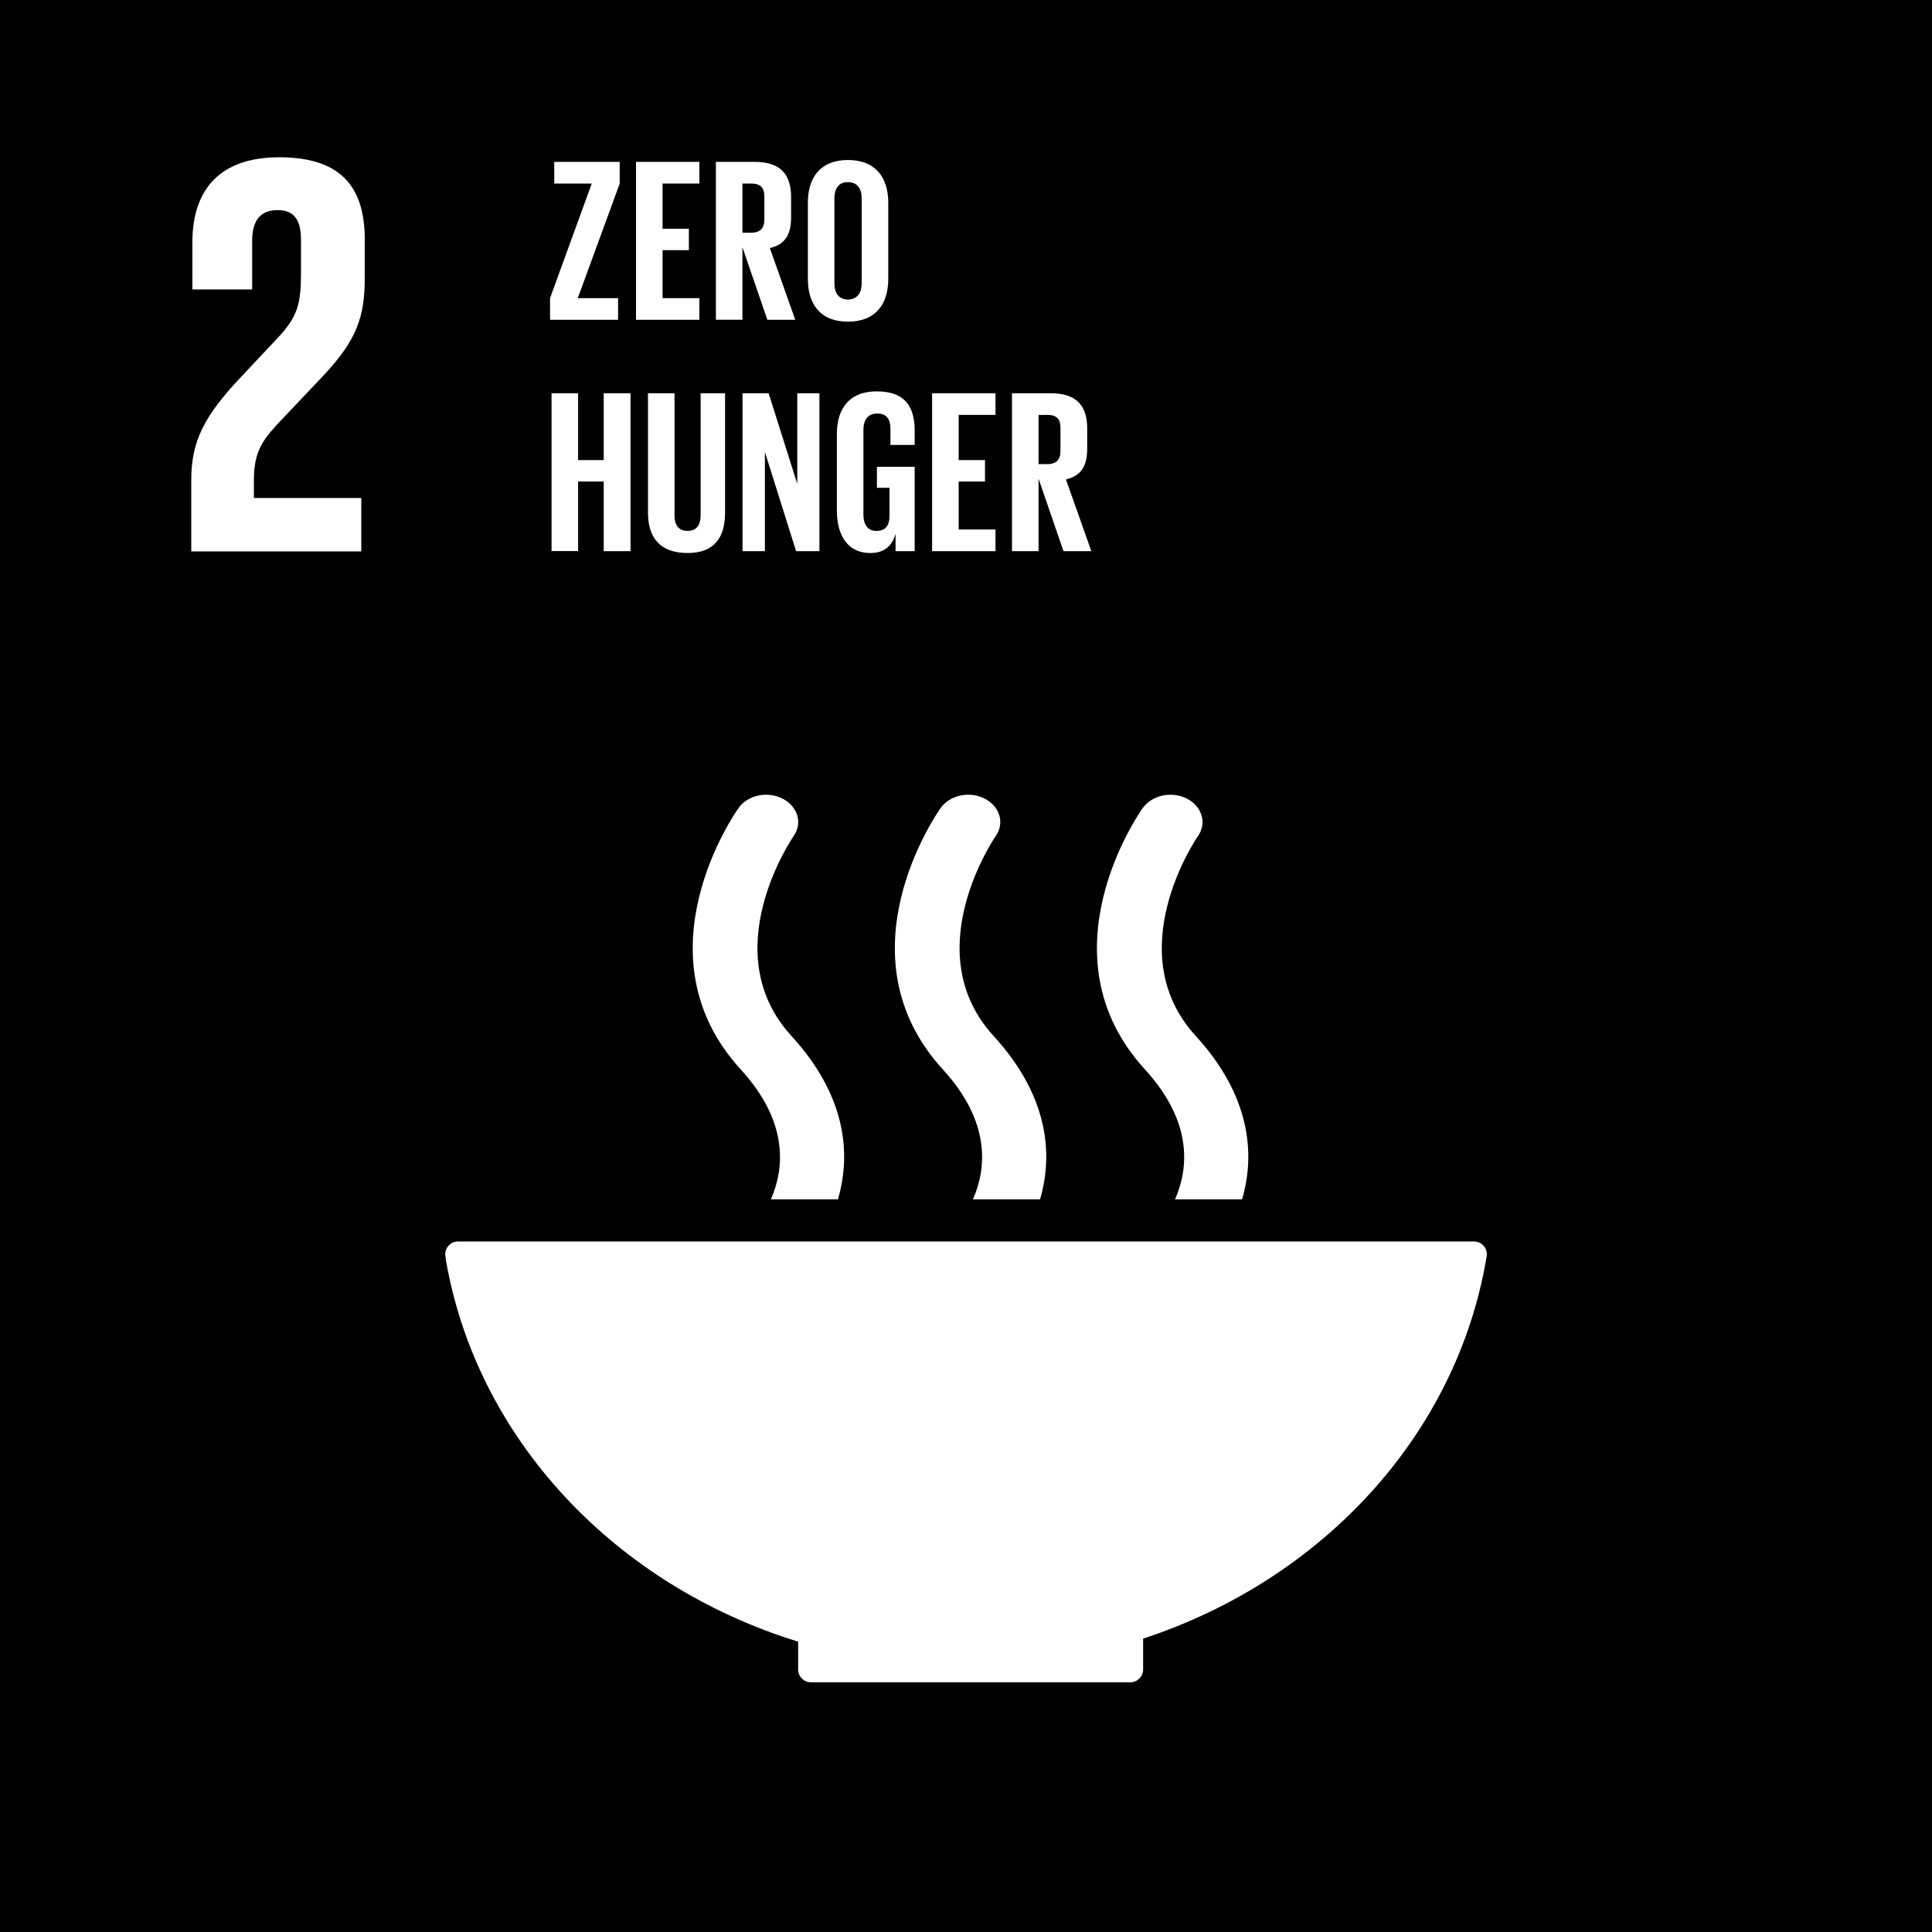
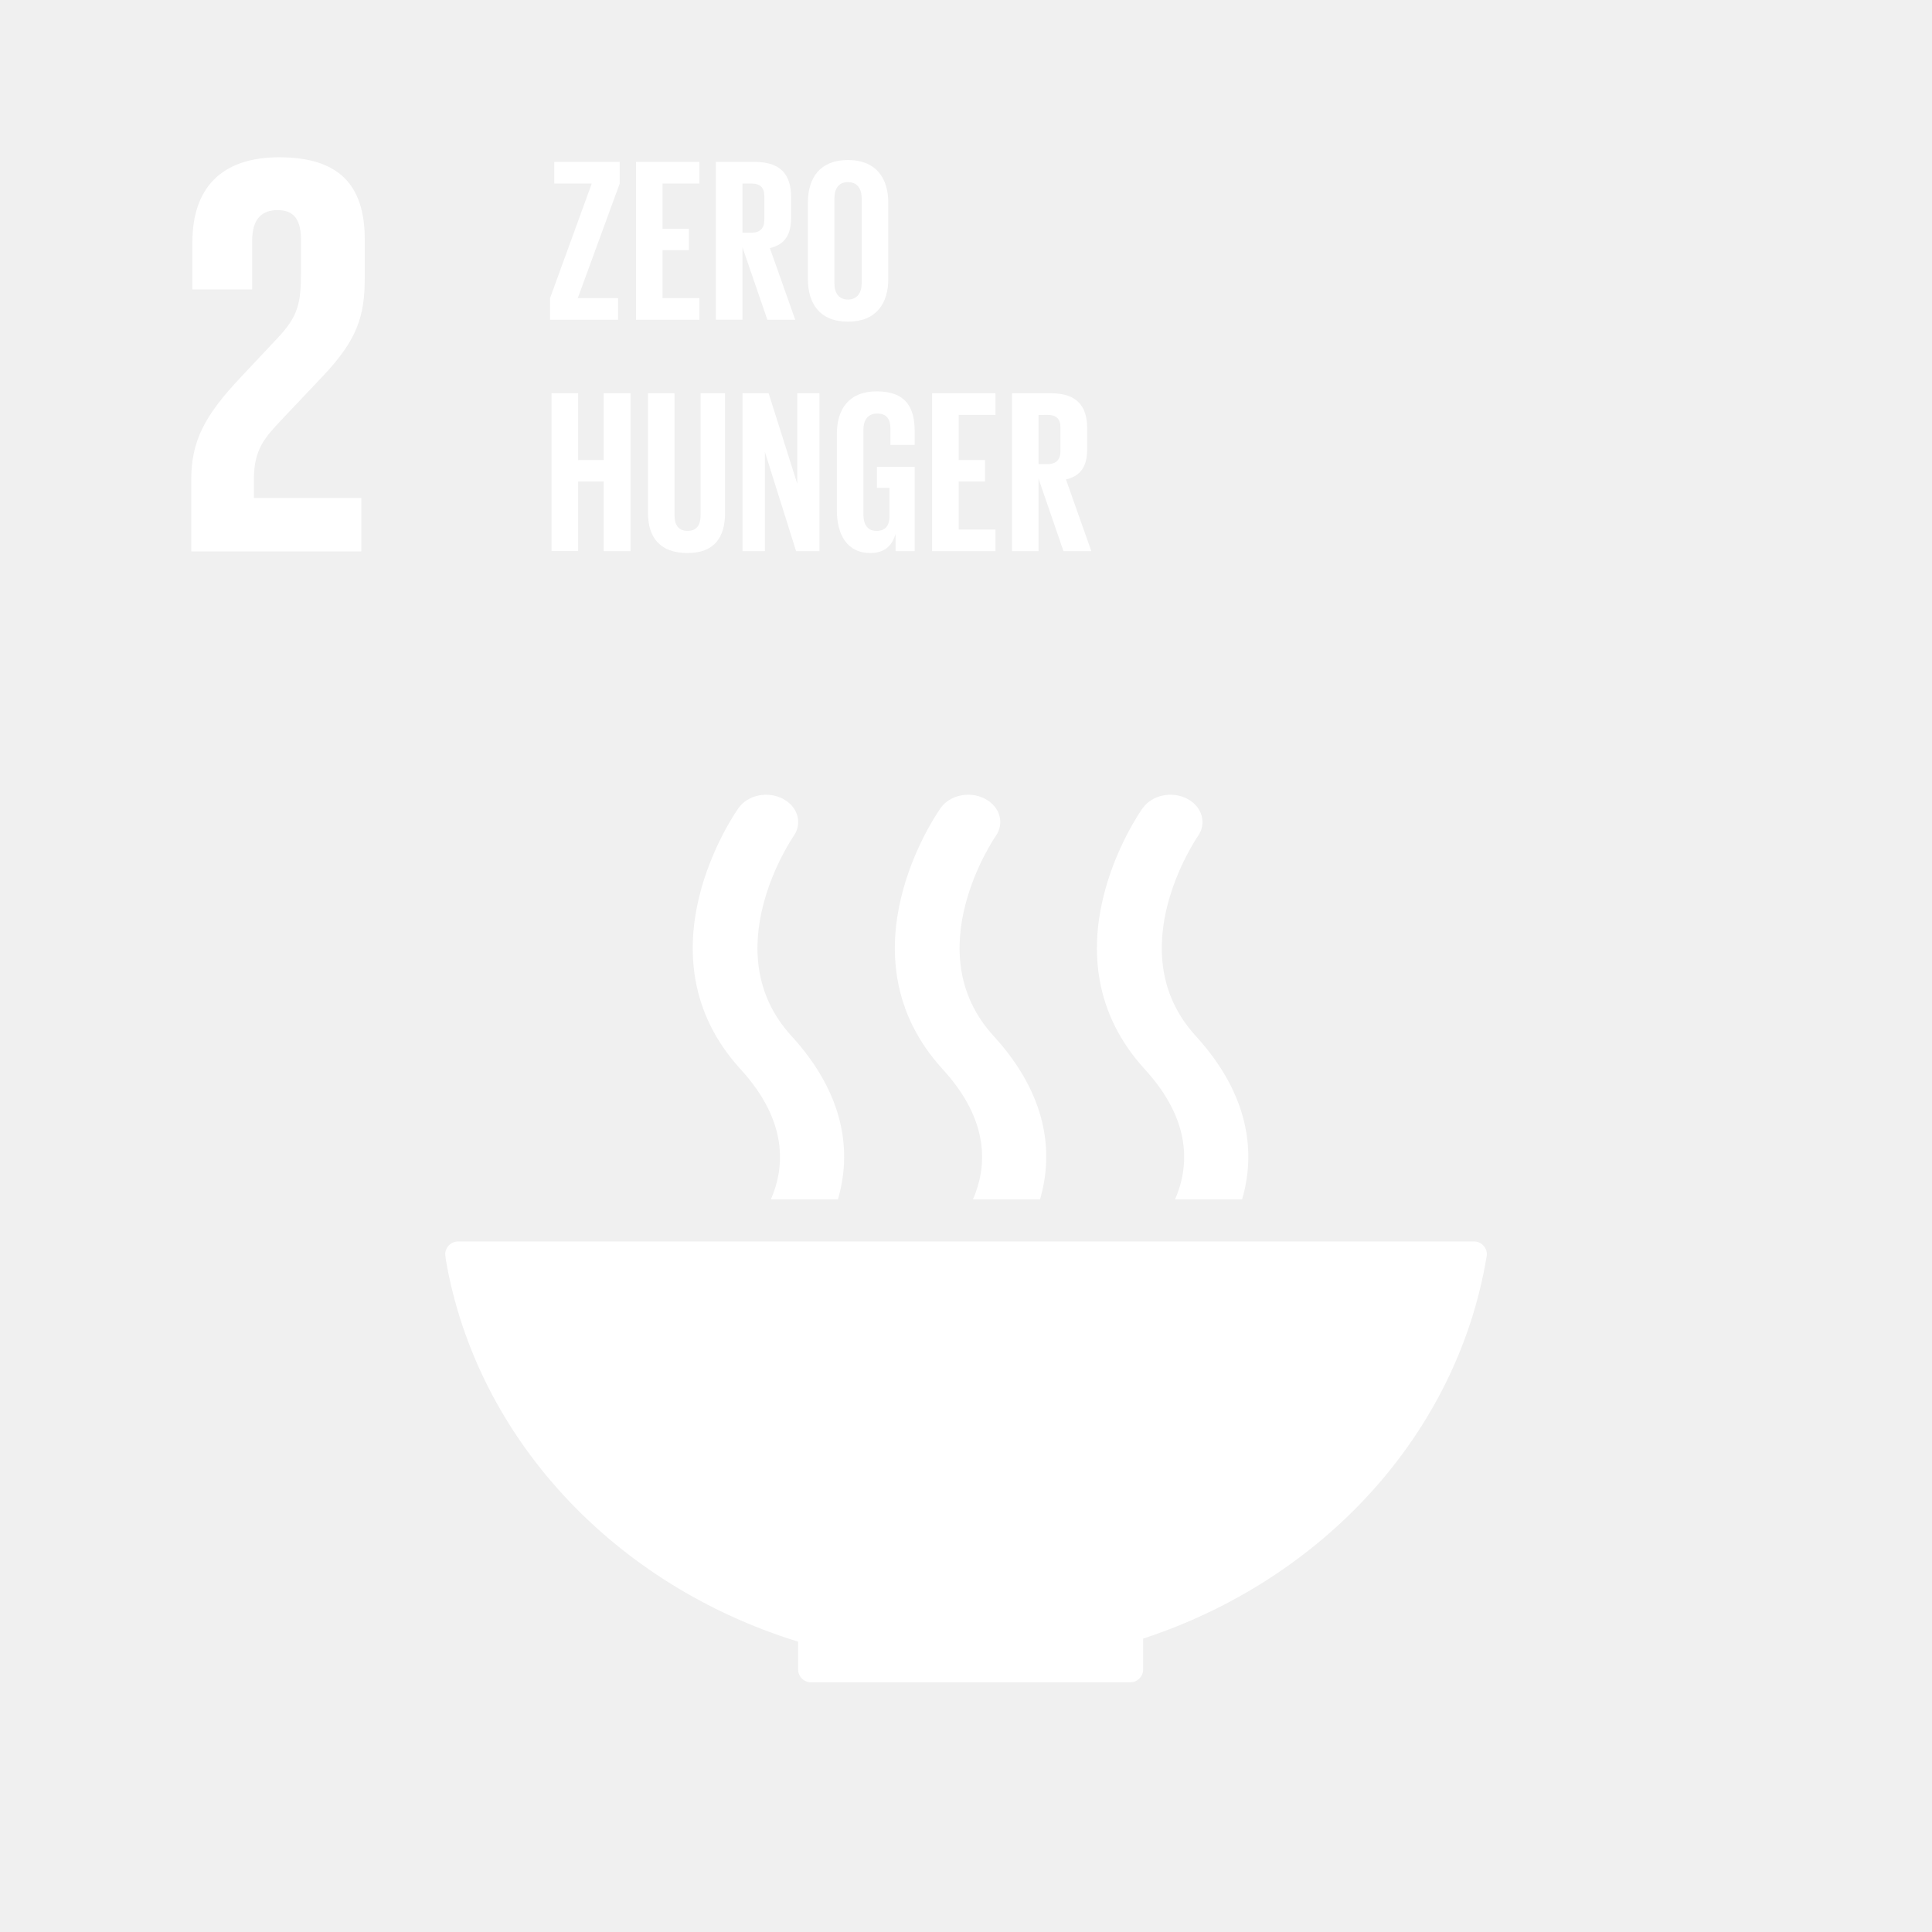
- <svg xmlns="http://www.w3.org/2000/svg" id="Layer_1" data-name="Layer 1" viewBox="0 0 1000 1000">
+ <svg xmlns="http://www.w3.org/2000/svg" id="Layer_1" data-name="Layer 1" viewBox="0 0 1000 1000" focusable="false">
+   <link type="text/css" rel="stylesheet" id="dark-mode-general-link" />
+   <link type="text/css" rel="stylesheet" id="dark-mode-custom-link" />
+   <style type="text/css" id="dark-mode-custom-style" />
  <defs>
    <style>
-       .cls-1 {
-         fill: currentColor;
-       }
- 
      .cls-2 {
        fill: #fff;
      }
    </style>
  </defs>
-   <rect id="_Path_" data-name="&lt;Path&gt;" class="cls-1" y="-0.02" width="1000" height="1000.04" />
  <path id="_Path_2" data-name="&lt;Path&gt;" class="cls-2" d="M187,257.76H131.41v-9.52c0-15.75,5.65-21.7,14.27-30.92l21.7-22.9c17.55-18.73,21.42-30.63,21.42-50.86V123.94c0-28.84-14-42.53-44.31-42.53-29.73,0-44.91,15.76-44.91,44V149.8h30.94V124.52c0-12.18,5.94-15.76,13.09-15.76,6.53,0,12.18,2.69,12.18,15.18v16.65c0,16.66-1.49,23.2-12.49,34.79l-19,20.22C105.84,215.24,99,228.33,99,248.24v37.18h88Z" />
  <g>
    <path id="_Path_3" data-name="&lt;Path&gt;" class="cls-2" d="M413.12,849.72v14.07a1.54,1.54,0,0,0-.05.31,1.63,1.63,0,0,0,.05.33,6.6,6.6,0,0,0,6.48,6.32s.08,0,.13,0l.16,0h165s.09,0,.14,0l.15,0a6.63,6.63,0,0,0,6.5-6.6s0,0,0,0a.07.07,0,0,1,0-.05V848.14c92.86-30.44,162.43-105.7,177.73-197.42,0-.2.06-.38.09-.55a5.85,5.85,0,0,0,.09-.92,6.66,6.66,0,0,0-6.67-6.67H237.14a6.67,6.67,0,0,0-6.69,6.67l.35,3c16.07,92.59,87.54,168.27,182.32,197.47" />
    <path id="_Path_4" data-name="&lt;Path&gt;" class="cls-2" d="M591.49,418.2c-2.17,3.08-53,76.21,1.13,135.34,24.81,27.14,22.66,51.08,15.58,67.25h34.7c7-23.87,4.12-53.82-24-84.6-39.86-43.58.51-102.47,1.12-103.38,4.76-6.72,2.21-15.38-5.63-19.42s-18.07-1.87-22.85,4.81" />
    <path id="_Path_5" data-name="&lt;Path&gt;" class="cls-2" d="M503.61,620.79h34.71c7-23.88,4.11-53.82-24.06-84.6-39.88-43.58.46-102.45,1.1-103.41,4.73-6.69,2.23-15.34-5.64-19.39s-18.06-1.88-22.82,4.81c-2.18,3.07-53,76.21,1.13,135.34,24.81,27.14,22.64,51.09,15.58,67.25" />
    <path id="_Path_6" data-name="&lt;Path&gt;" class="cls-2" d="M382.29,418.2c-2.2,3.08-53,76.21,1.12,135.34,24.82,27.15,22.67,51.09,15.6,67.25h34.7c7-23.86,4.12-53.81-24.08-84.6-39.87-43.58.5-102.47,1.14-103.4,4.71-6.7,2.2-15.36-5.67-19.4s-18.05-1.88-22.81,4.81" />
  </g>
  <g id="_Group_" data-name="&lt;Group&gt;">
    <path id="_Compound_Path_" data-name="&lt;Compound Path&gt;" class="cls-2" d="M299.06,154.31h20.85v11.21h-35.2V154.31L306.29,95H286.88V83.79h33.88V95Z" />
    <path id="_Compound_Path_2" data-name="&lt;Compound Path&gt;" class="cls-2" d="M329.2,83.79H362V95H342.94v23.39h13.62v11.09H342.94v24.83H362v11.21H329.2Z" />
    <path id="_Compound_Path_3" data-name="&lt;Compound Path&gt;" class="cls-2" d="M384.29,128v37.49H370.54V83.79h20c13.86,0,18.93,6.87,18.93,18.32V112.6c0,8.8-3.14,14-11,15.79l13.15,37.13H397.19Zm0-33v25.44h4.58c4.7,0,6.75-2.42,6.75-6.76V101.63c0-4.46-2.05-6.63-6.75-6.63Z" />
    <path id="_Compound_Path_4" data-name="&lt;Compound Path&gt;" class="cls-2" d="M418.16,144.43V104.88c0-12.78,6.27-22.06,20.74-22.06s20.86,9.28,20.86,22.06v39.55c0,12.66-6.27,22.06-20.86,22.06S418.16,157.09,418.16,144.43ZM446,146.6V102.71c0-4.94-2.17-8.44-7.11-8.44s-7,3.5-7,8.44V146.6c0,4.94,2.17,8.44,7,8.44S446,151.54,446,146.6Z" />
  </g>
  <g id="_Group_2" data-name="&lt;Group&gt;">
    <path id="_Compound_Path_5" data-name="&lt;Compound Path&gt;" class="cls-2" d="M312.49,249.23H299.22v36H285.48V203.54h13.74v34.6h13.27v-34.6h13.86v81.74H312.49Z" />
    <path id="_Compound_Path_6" data-name="&lt;Compound Path&gt;" class="cls-2" d="M375.29,203.54v61.84c0,12.66-5.42,20.86-19.41,20.86-14.46,0-20.49-8.2-20.49-20.86V203.54h13.74v63.17c0,4.82,1.93,8.08,6.75,8.08s6.76-3.26,6.76-8.08V203.54Z" />
    <path id="_Compound_Path_7" data-name="&lt;Compound Path&gt;" class="cls-2" d="M395.91,233.92v51.36H384.33V203.54h13.51l14.83,46.9v-46.9h11.45v81.74H412.06Z" />
    <path id="_Compound_Path_8" data-name="&lt;Compound Path&gt;" class="cls-2" d="M453.89,241.63h19.54v43.65h-9.89v-8.92c-1.81,6.14-5.67,9.88-13.14,9.88-11.82,0-17.24-9.4-17.24-22.06V224.64c0-12.78,6.15-22.07,20.61-22.07,15.19,0,19.66,8.44,19.66,20.5v7.23H460.89V222c0-5.06-1.93-7.95-6.87-7.95s-7.12,3.49-7.12,8.44v43.88c0,4.94,2.05,8.44,6.75,8.44,4.46,0,6.76-2.53,6.76-7.84V252.49h-6.52Z" />
    <path id="_Compound_Path_9" data-name="&lt;Compound Path&gt;" class="cls-2" d="M482.46,203.54h32.8v11.21H496.21v23.39h13.62v11.09H496.21v24.84h19.05v11.21h-32.8Z" />
    <path id="_Compound_Path_10" data-name="&lt;Compound Path&gt;" class="cls-2" d="M537.56,247.78v37.5H523.81V203.54h20c13.86,0,18.92,6.87,18.92,18.32v10.49c0,8.8-3.13,14-11,15.79l13.14,37.14H550.46Zm0-33v25.44h4.58c4.7,0,6.75-2.41,6.75-6.75V221.38c0-4.46-2-6.63-6.75-6.63Z" />
  </g>
</svg>
